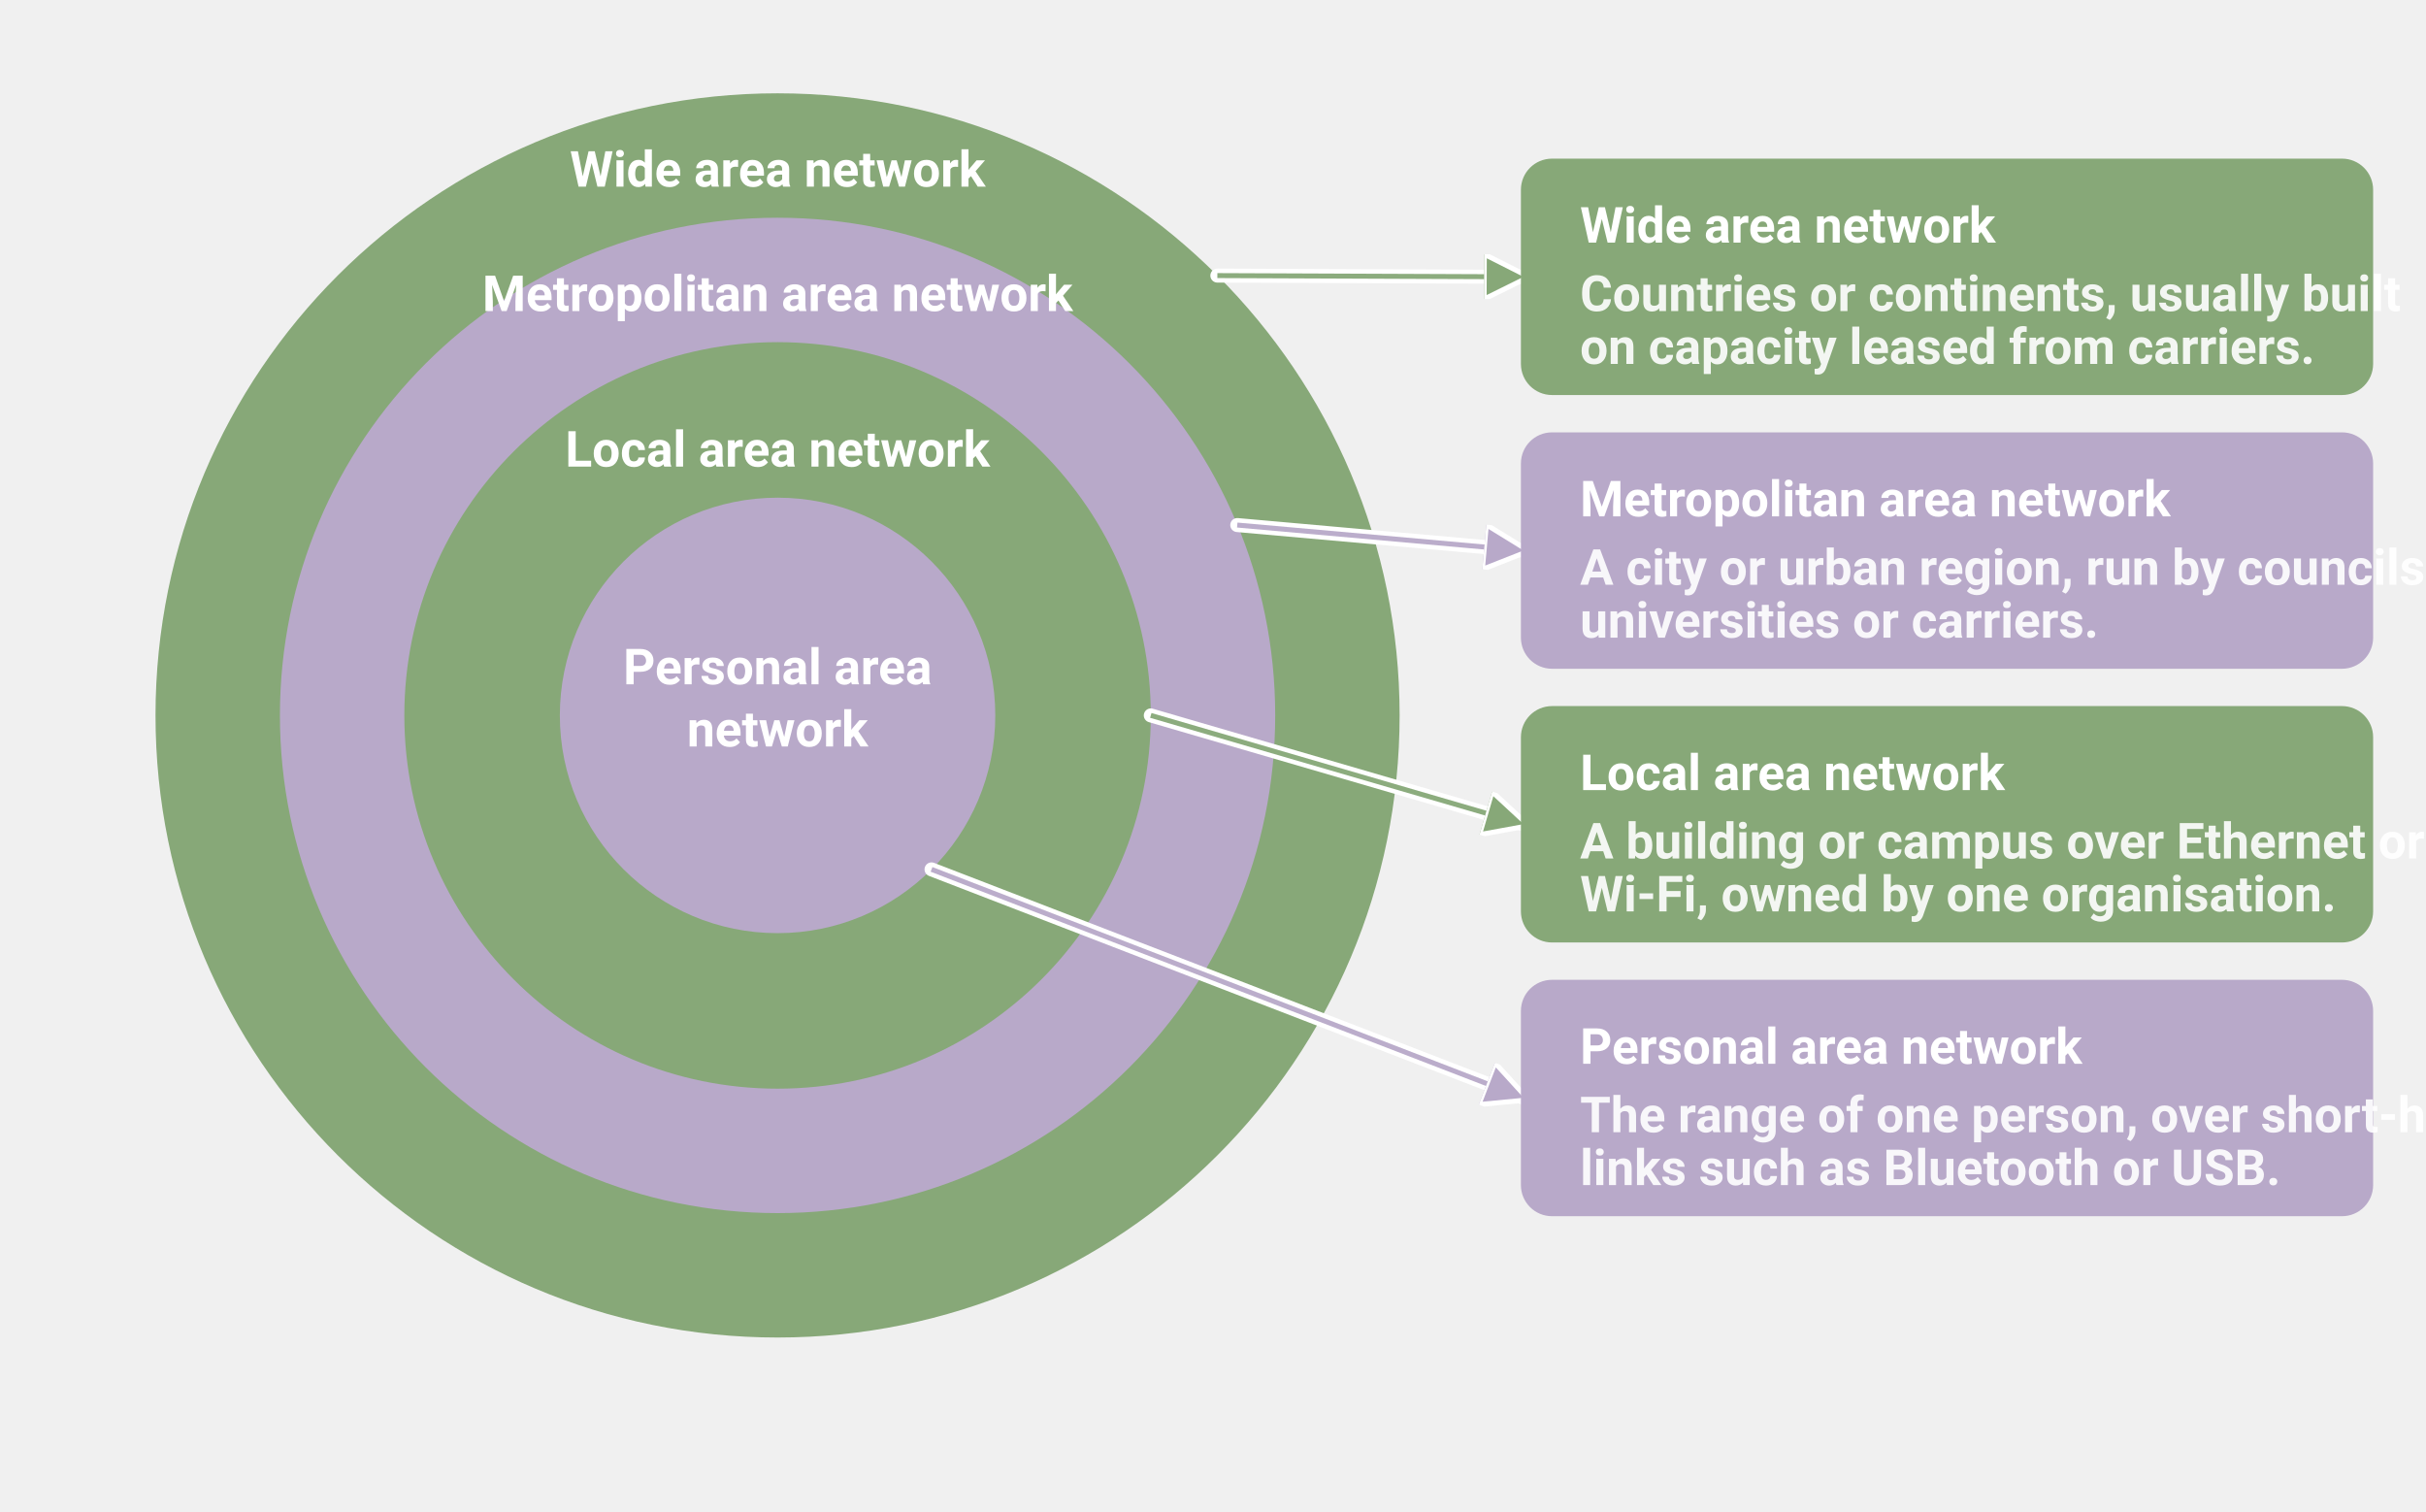
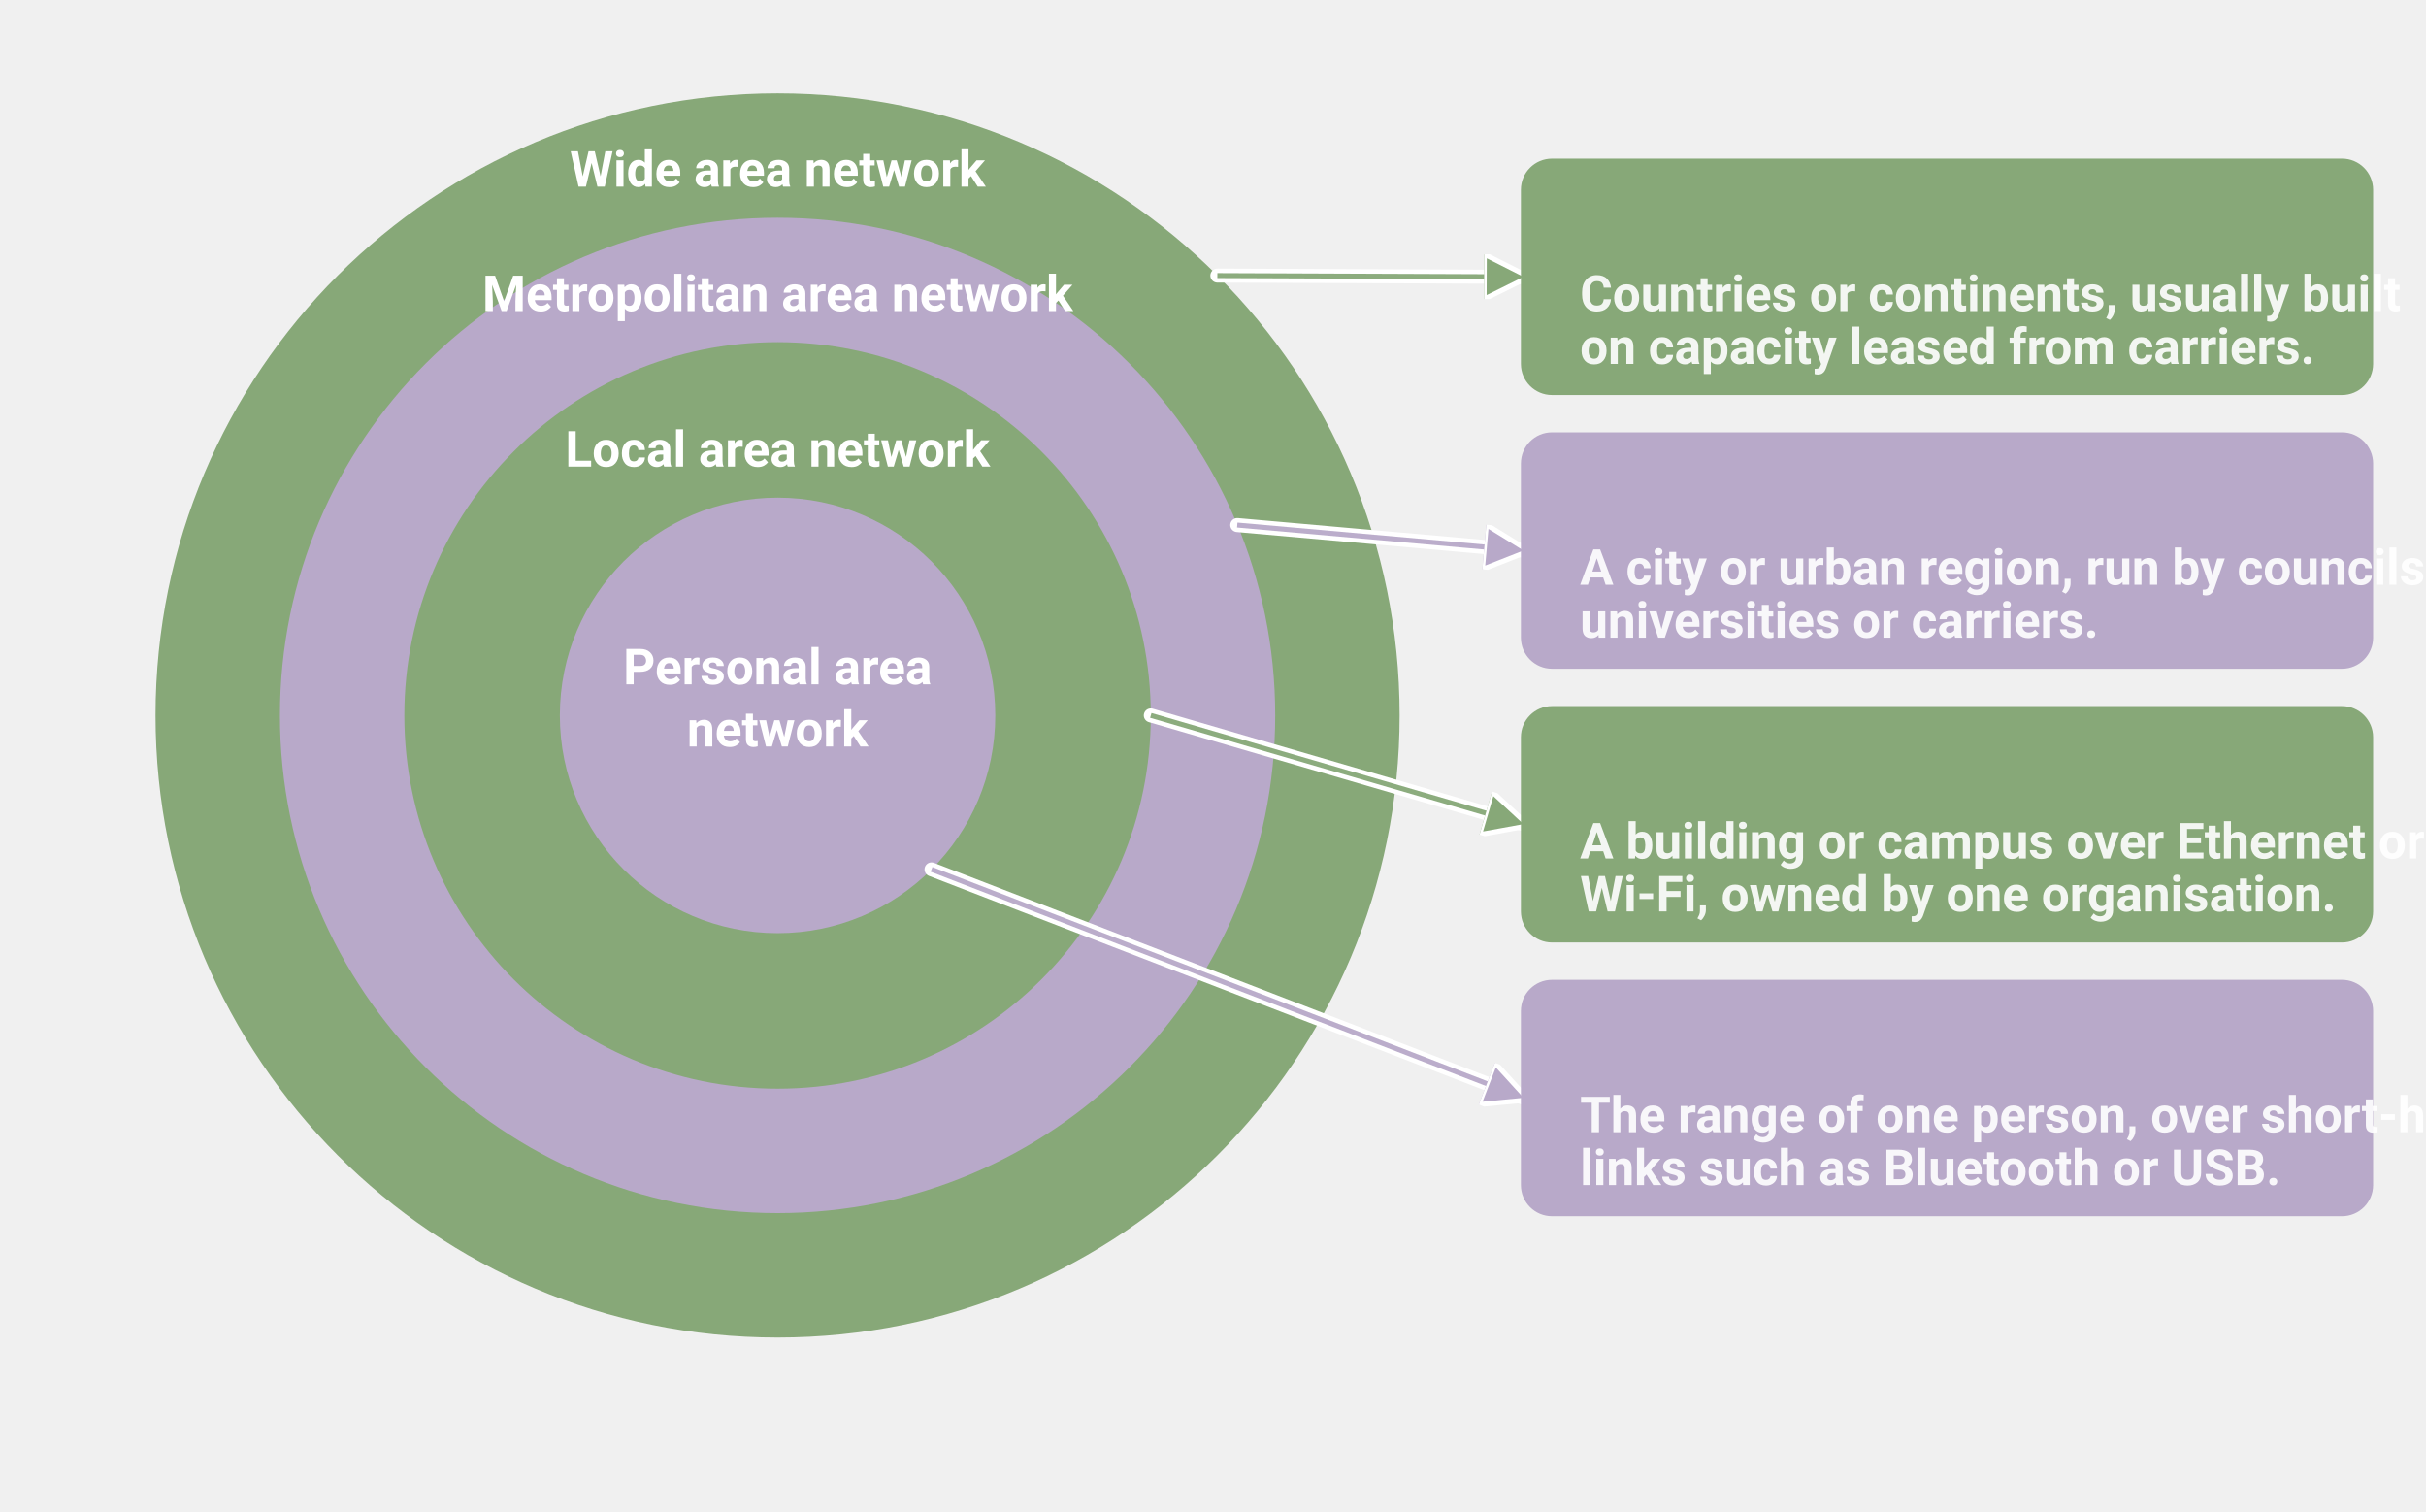
<svg xmlns="http://www.w3.org/2000/svg" width="780" height="486" viewBox="0 0 780 486" role="img" aria-labndledby="t d">
  <defs>
    <marker id="as" markerWidth="9" markerHeight="9" refX="8" refY="4.5" orient="auto">
      <path d="M0,0 L9,4.5 L0,9 Z" fill="#87A878" stroke="#ffffff" stroke-width="1" stroke-linejoin="round" />
    </marker>
    <marker id="al" markerWidth="9" markerHeight="9" refX="8" refY="4.5" orient="auto">
      <path d="M0,0 L9,4.5 L0,9 Z" fill="#B8A9C9" stroke="#ffffff" stroke-width="1" stroke-linejoin="round" />
    </marker>
  </defs>
  <style>
 text{font-family:'Segoe UI',system-ui,-apple-system,Roboto,Arial,sans-serif}
 .dev{fill:#87A878;stroke:#87A878;stroke-width:2}
 .host{fill:#B8A9C9;fill-opacity:.18;stroke:#B8A9C9;stroke-width:2}
 .dim{fill:#B8A9C9;stroke:#B8A9C9;stroke-width:2}
 .ext{fill:#B8A9C9;fill-opacity:.07;stroke:#B8A9C9;stroke-width:2;stroke-dasharray:7 5}
 .chip{fill:#87A878;fill-opacity:.12;stroke:none}
 .chipl{fill:#B8A9C9;fill-opacity:.12;stroke:none}
 .nd{font-size:16px;font-weight:600;fill:#ffffff}
 .elh{font-size:12px;fill:#B8A9C9}
 .nt{font-size:13px;font-weight:600;fill:#B8A9C9}
 .connOutline{stroke:#ffffff;stroke-width:4.5;fill:none;stroke-linecap:round}
 .conn{stroke-width:1.6;fill:none;stroke-opacity:.95}
</style>
  <circle cx="250" cy="230" r="200" fill="#87A878" />
  <circle cx="250" cy="230" r="160" fill="#B8A9C9" />
  <circle cx="250" cy="230" r="120" fill="#87A878" />
  <circle cx="250" cy="230" r="70" fill="#B8A9C9" />
  <g>
    <g class="connOutline">
      <line x1="391.4" y1="88.6" x2="490" y2="89" />
      <line x1="397.8" y1="168.8" x2="490" y2="177" />
      <line x1="370" y1="230" x2="490" y2="265" />
      <line x1="299.5" y1="279.5" x2="490" y2="353" />
    </g>
    <g class="conn">
      <line x1="391.4" y1="88.6" x2="490" y2="89" stroke="#87A878" marker-end="url(#as)" />
      <line x1="397.8" y1="168.8" x2="490" y2="177" stroke="#B8A9C9" marker-end="url(#al)" />
      <line x1="370" y1="230" x2="490" y2="265" stroke="#87A878" marker-end="url(#as)" />
      <line x1="299.5" y1="279.5" x2="490" y2="353" stroke="#B8A9C9" marker-end="url(#al)" />
    </g>
  </g>
  <g text-anchor="middle" font-size="13.5" font-weight="600">
    <text class="nd" x="250" y="60" font-size="13">Wide area network</text>
    <text class="nd" x="250" y="100" font-size="13">Metropolitan area network</text>
    <text class="nd" x="250" y="150" font-size="13">Local area network</text>
    <text class="nd" x="250" y="220" font-size="15">Personal area</text>
    <text class="nd" x="250" y="240" font-size="15">network</text>
  </g>
  <g>
    <rect class="dev" x="490" y="52" width="272" height="74" rx="9" />
-     <text class="nd" x="508" y="78" font-size="14.5">Wide area network</text>
+     <text class="nd" x="508" y="78" font-size="14.5" />
    <text class="nd" x="508" y="100" fill-opacity=".9">Countries or continents, usually built</text>
    <text class="nd" x="508" y="117" fill-opacity=".9">on capacity leased from carriers.</text>
    <rect class="dim" x="490" y="140" width="272" height="74" rx="9" />
-     <text class="nd" x="508" y="166" font-size="14.5">Metropolitan area network</text>
+     <text class="nd" x="508" y="166" font-size="14.5" />
    <text class="nd" x="508" y="188" fill-opacity=".9">A city or urban region, run by councils,</text>
    <text class="nd" x="508" y="205" fill-opacity=".9">universities or carriers.</text>
    <rect class="dev" x="490" y="228" width="272" height="74" rx="9" />
-     <text class="nd" x="508" y="254" font-size="14.5">Local area network</text>
+     <text class="nd" x="508" y="254" font-size="14.5" />
    <text class="nd" x="508" y="276" fill-opacity=".9">A building or campus over Ethernet or</text>
    <text class="nd" x="508" y="293" fill-opacity=".9">Wi-Fi, owned by one organisation.</text>
    <rect class="dim" x="490" y="316" width="272" height="74" rx="9" />
-     <text class="nd" x="508" y="342" font-size="14.5">Personal area network</text>
+     <text class="nd" x="508" y="342" font-size="14.5" />
    <text class="nd" x="508" y="364" fill-opacity=".9">The range of one person, over short-hop</text>
    <text class="nd" x="508" y="381" fill-opacity=".9">links such as Bluetooth or USB.</text>
  </g>
</svg>
